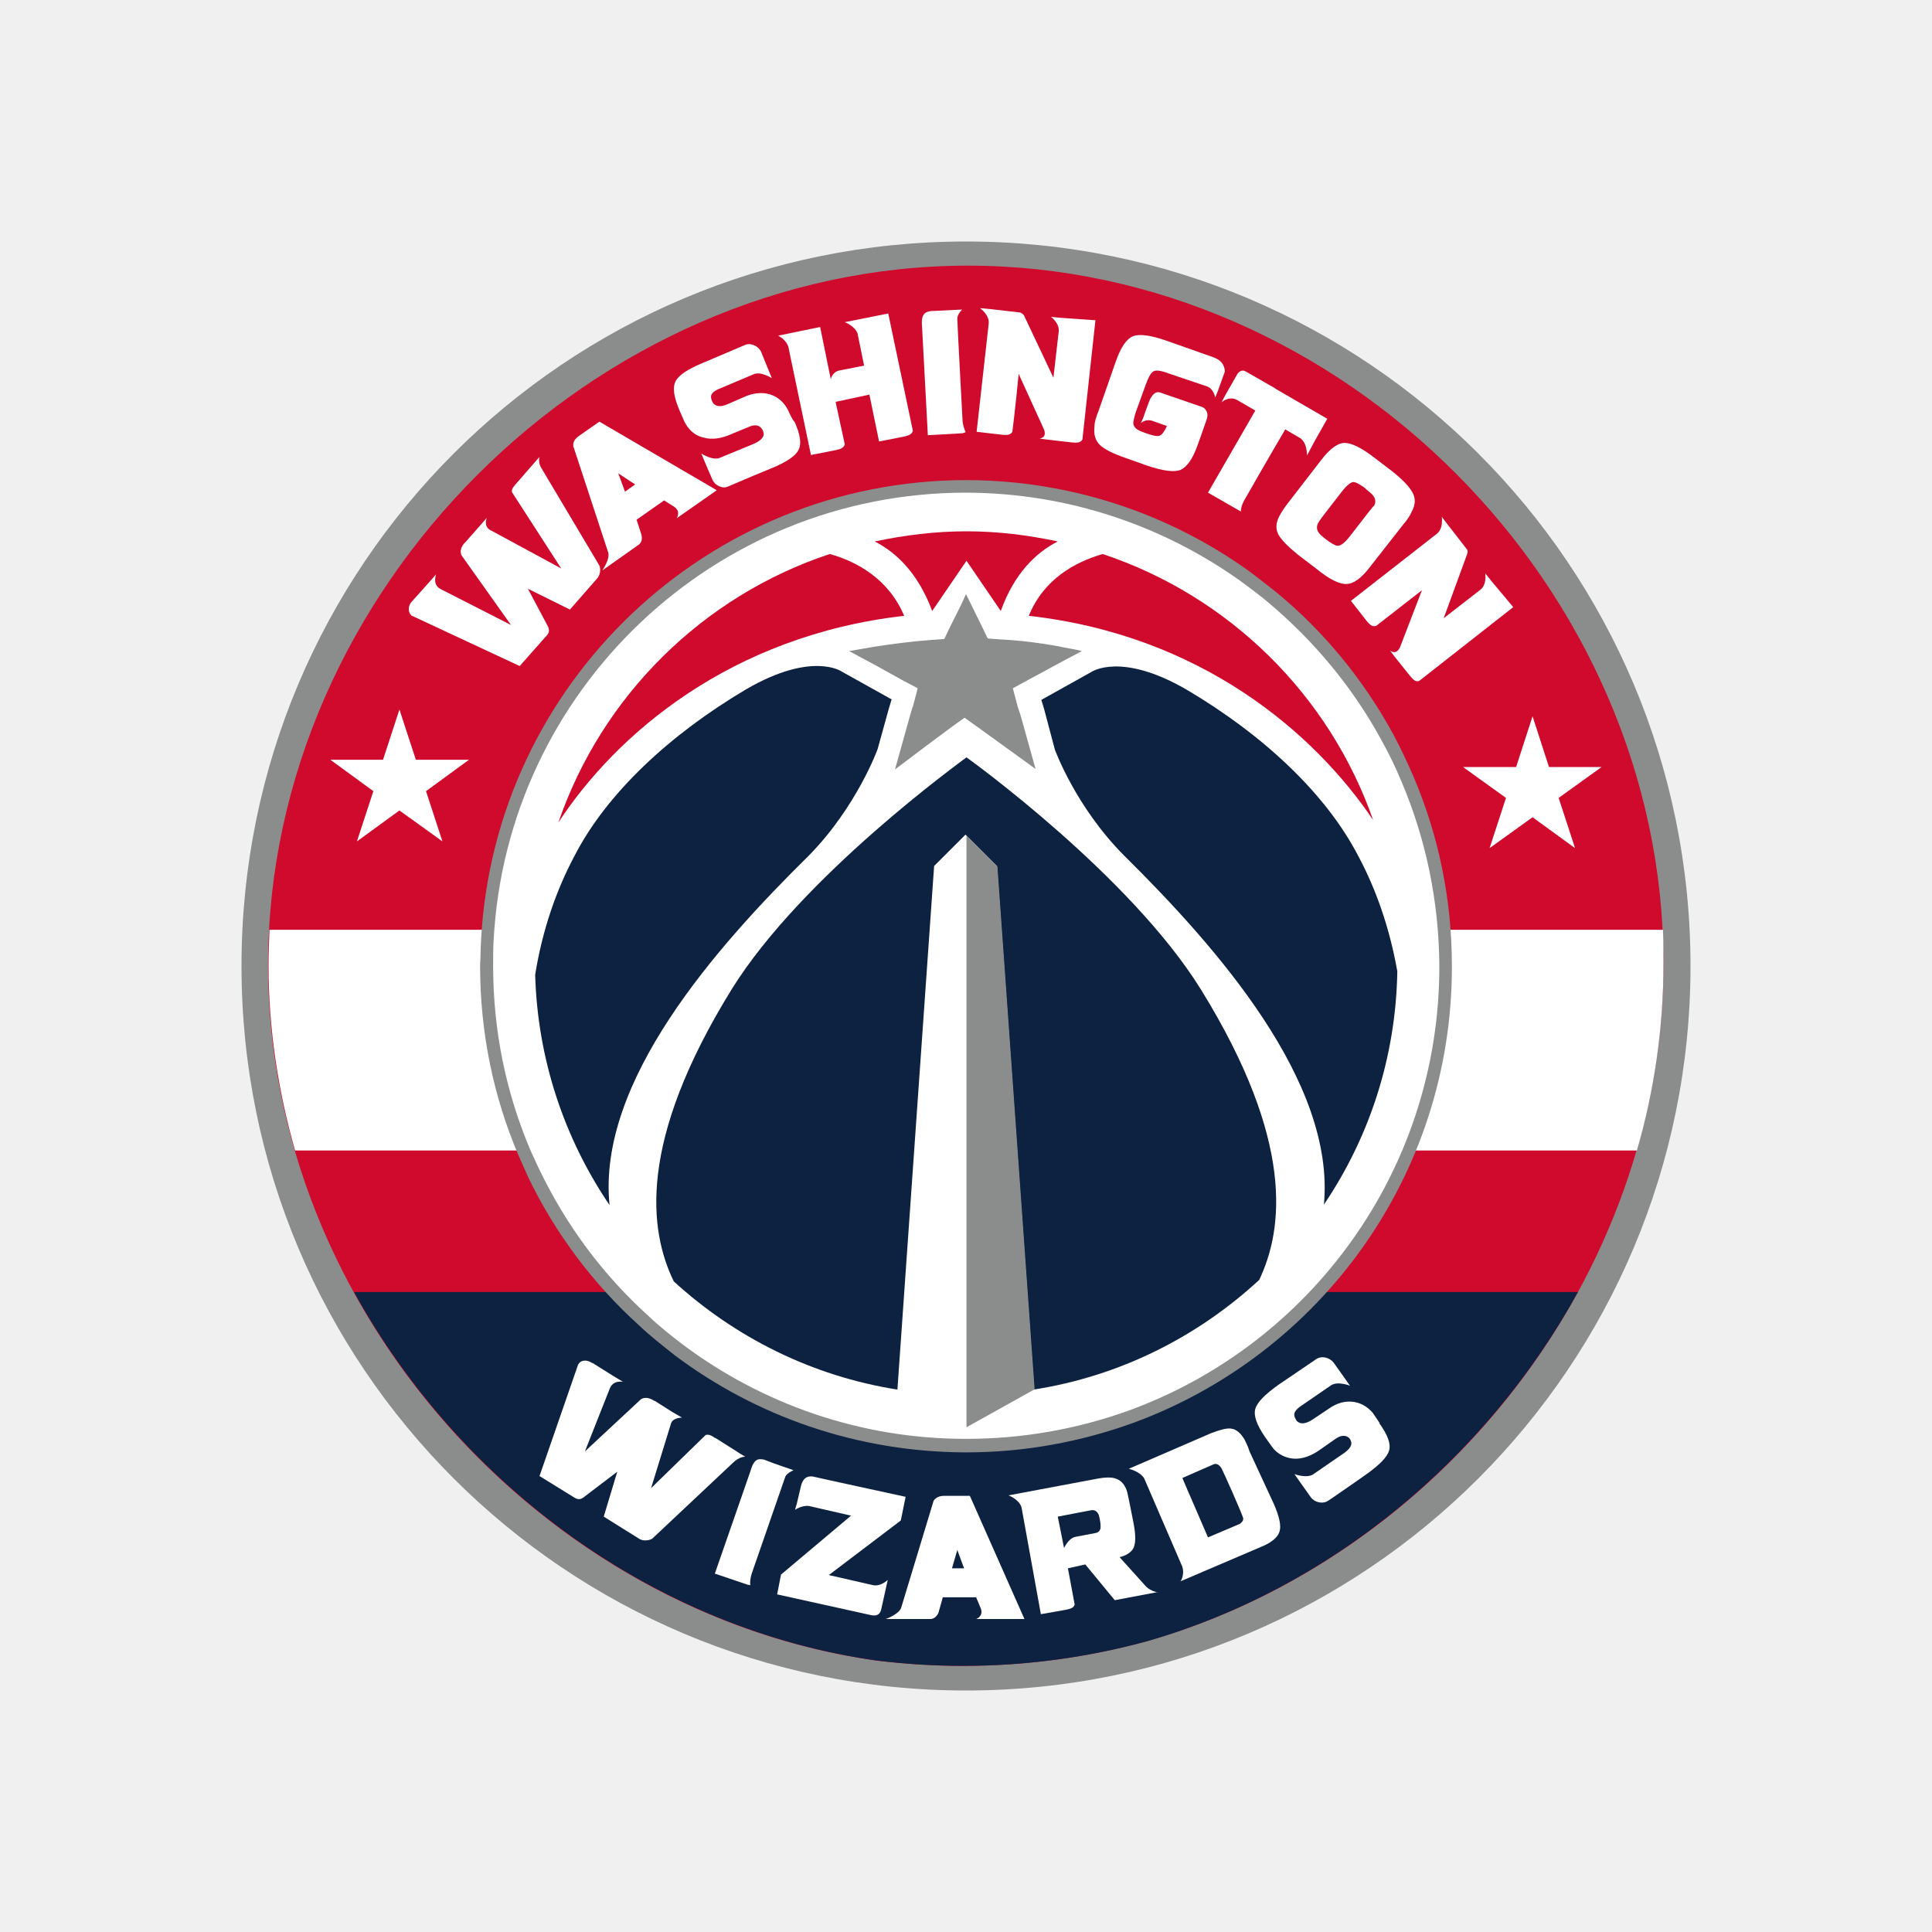
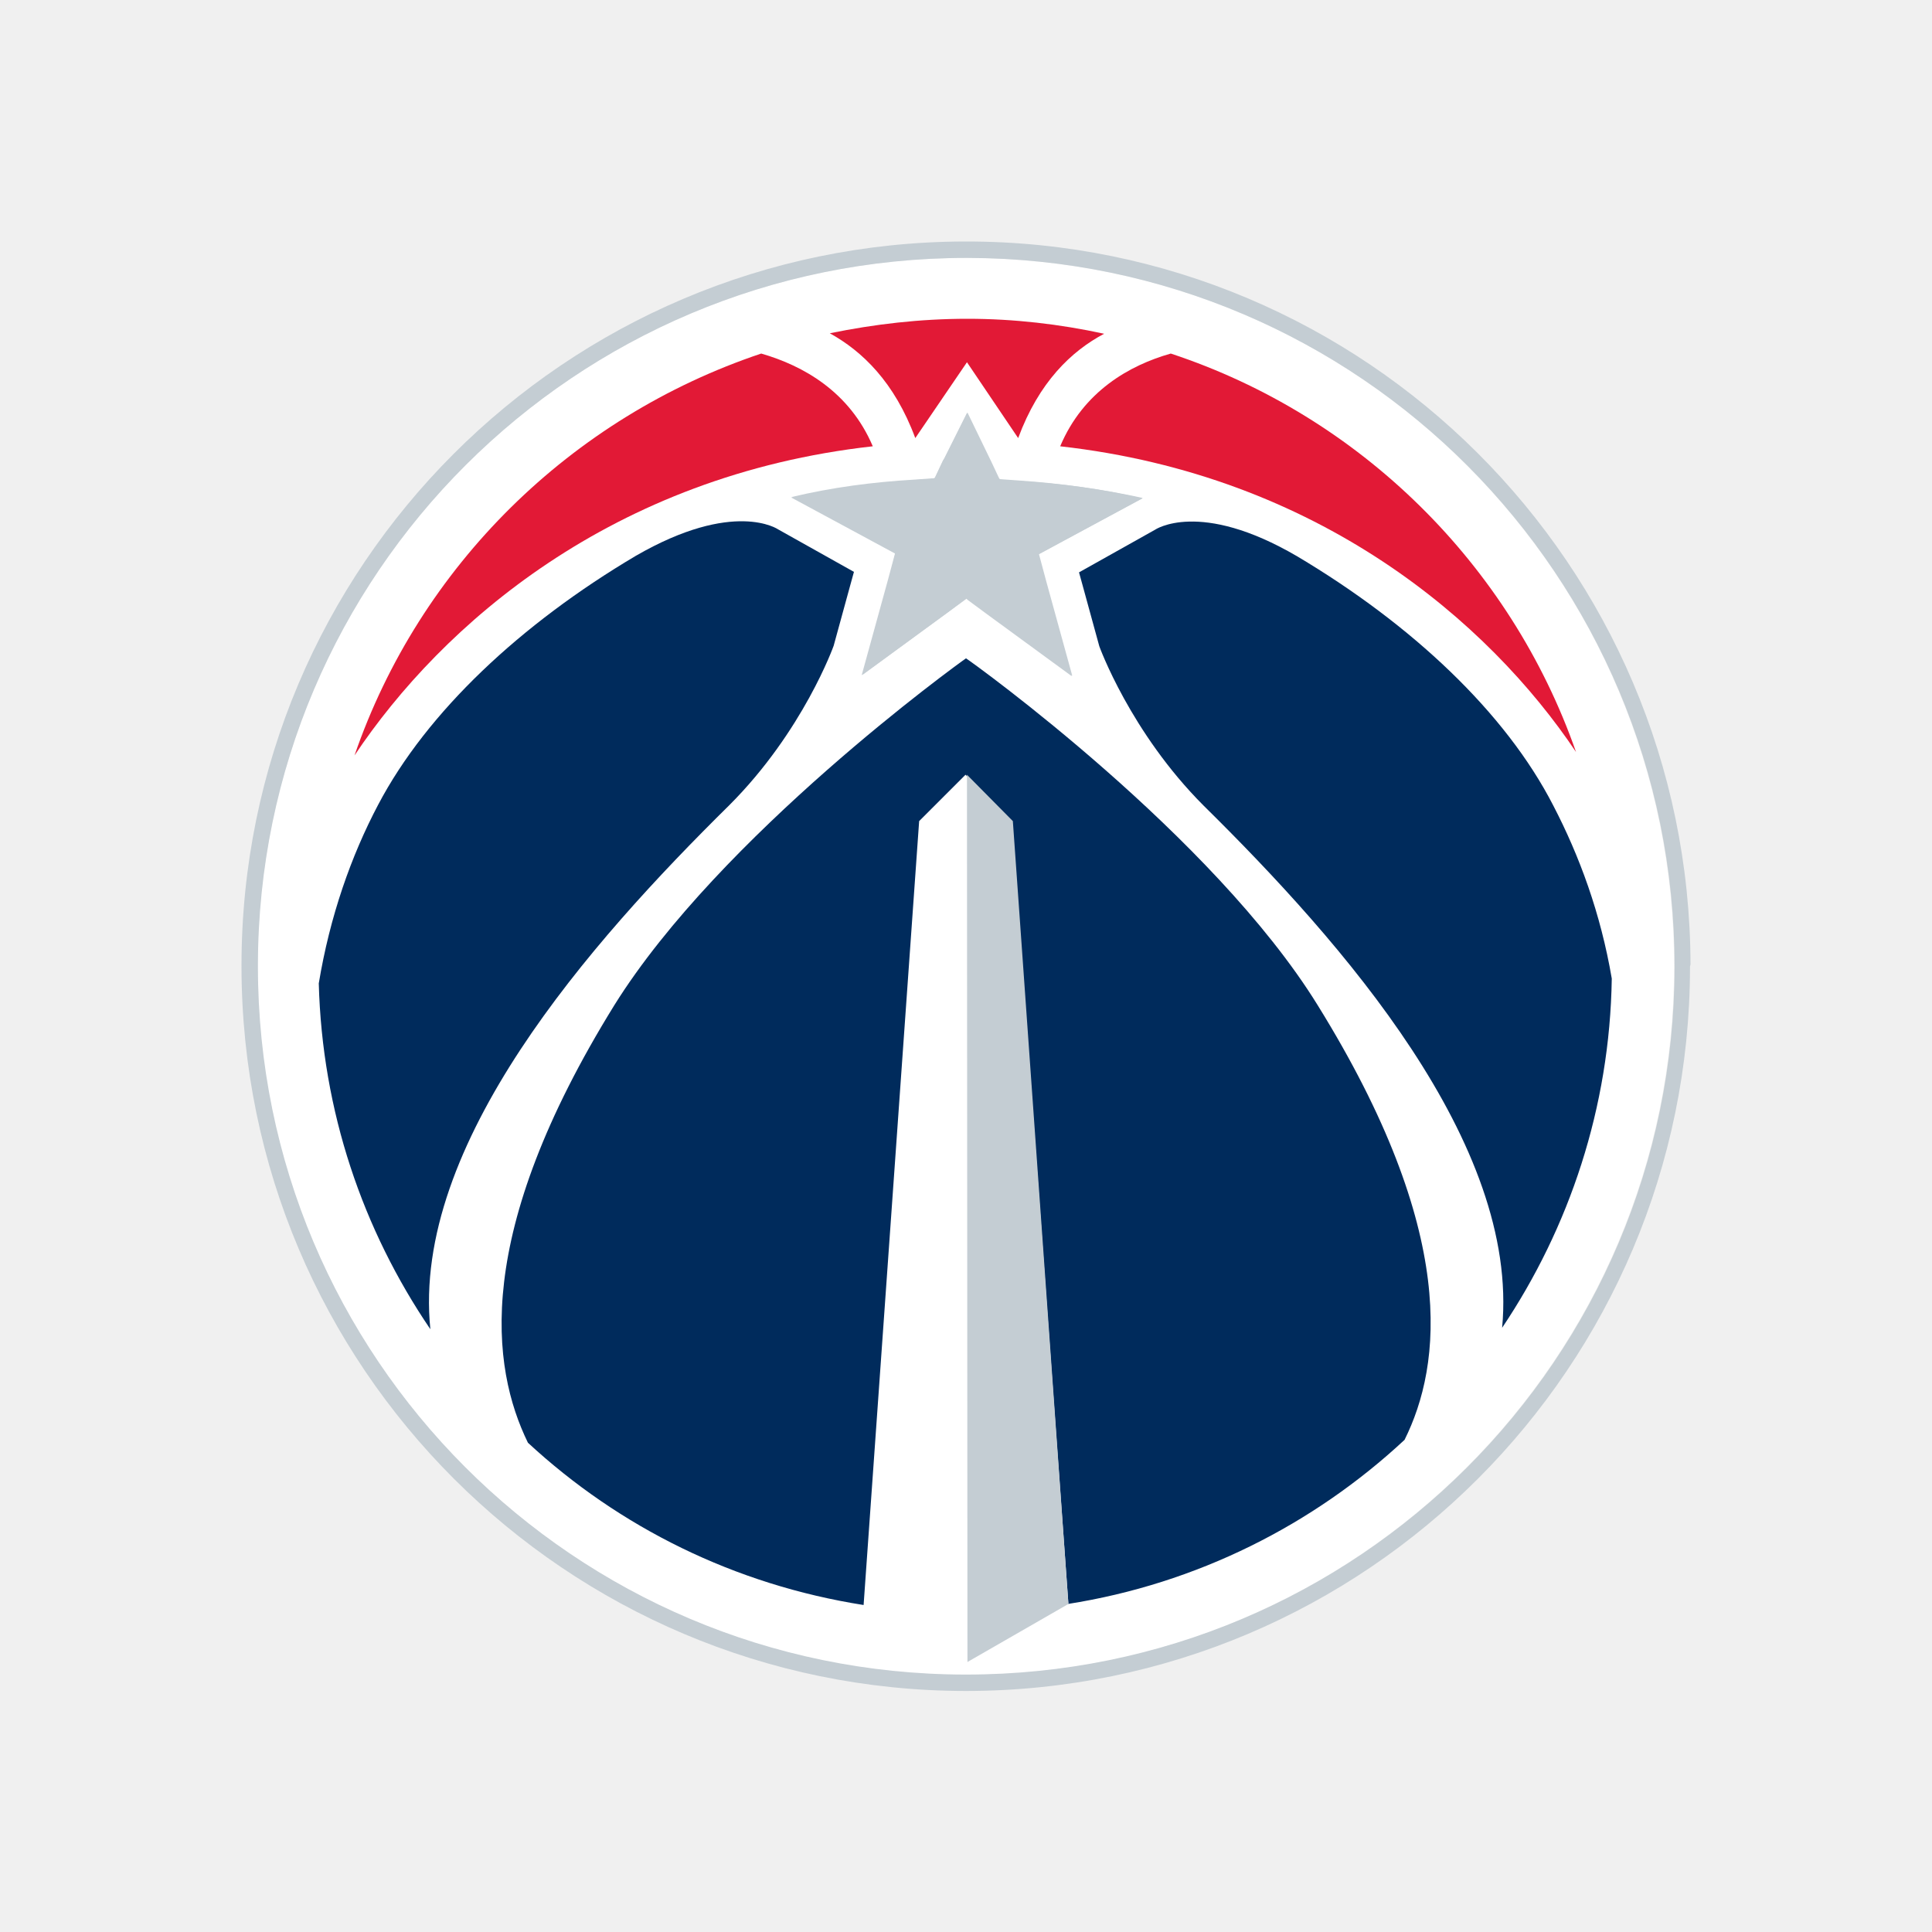
- <svg xmlns="http://www.w3.org/2000/svg" version="1.1" id="Layer_1" x="0px" y="0px" viewBox="0 0 400 400" style="enable-background:new 0 0 400 400;" xml:space="preserve">
+ <svg xmlns="http://www.w3.org/2000/svg" version="1.1" id="Layer_2_1_" x="0px" y="0px" viewBox="0 0 400 400" style="enable-background:new 0 0 400 400;" xml:space="preserve">
  <style type="text/css">
- 	.st0{fill:#8B8D8D;}
- 	.st1{fill:#CF0A2C;}
- 	.st2{fill:#FFFFFF;}
- 	.st3{fill:#0D2240;}
+ 	.st0{fill:#FFFFFF;}
+ 	.st1{fill:#C4CDD3;}
+ 	.st2{fill:#002B5C;}
+ 	.st3{fill:#E21936;}
</style>
-   <g>
-     <g>
-       <path class="st0" d="M200,50c-82.9,0-150,67.1-150,150s67.1,150,150,150s150-67.1,150-150S282.9,50,200,50" />
-     </g>
-     <g>
-       <path class="st1" d="M344.4,199.4c0-77.6-66.4-144.4-144-144.4S55.5,122.2,55.5,199.8c0,71.3,56.6,134.2,125.9,144    c5.8,0.7,11.8,1.1,17.8,1.1h0.1h0.1l0,0c13.1,0,25.9-1.8,38-5.1C298.1,322.5,344.4,264.3,344.4,199.4z" />
-     </g>
-     <g>
-       <path class="st2" d="M344.3,192.5H55.8c-0.1,2.4-0.2,5-0.2,7.4c0,13.1,2,26.1,5.5,38.3c33.9,0,243.3,0,277.8,0    c3.6-12.4,5.5-25.4,5.5-38.6C344.4,197.2,344.4,194.8,344.3,192.5z" />
-     </g>
-     <path class="st3" d="M181.5,343.8c5.8,0.7,11.8,1.1,17.8,1.1h0.1h0.1l0,0c13.1,0,25.9-1.8,38-5.1c37.9-10.9,70.2-37.8,89.2-72.3   H73.3C95.4,307.6,135.7,337.3,181.5,343.8z" />
-     <g>
-       <path class="st2" d="M199.3,87.3c0,0-1.1-20.3-1.1-21.3s1-1.9,1-1.9c-0.8,0-3.6,0.2-6.5,0.3c-0.8,0.2-2.1,0.2-1.8,3.2l1.2,22.5    l7.2-0.4l0.6-0.2C200,89.6,199.5,88.7,199.3,87.3" />
-       <path class="st2" d="M272.2,91.3l2.6-4.6l-10.7-6.2c0,0,0,0-0.1-0.1l-6.1-3.5c-0.8-0.5-1.5,0.2-1.7,0.5c-0.2,0.4-2.4,4.2-2.4,4.2    l0,0l-0.9,1.7c0,0,1.5-1.4,3.2-0.5l3.8,2.2l-9.8,17l6.8,3.9c0,0,0-1.1,0.7-2.3c0,0,5.3-9.3,8.5-14.7l2.9,1.7    c1.7,0.9,1.6,3.7,1.6,3.7L272.2,91.3z" />
-       <path class="st2" d="M251.3,74l-9.9-3.5c-3.2-1.1-5.5-1.4-6.8-0.9c-1.3,0.5-2.5,2.2-3.5,5l-3.7,10.6c-0.5,1.2-0.8,2.3-0.8,3.1    c-0.2,1.7,0.2,2.9,1.1,3.8s2.7,1.8,5.3,2.7l4.5,1.6c3.3,1.1,5.5,1.4,6.9,0.9c1.3-0.6,2.5-2.2,3.5-5c0,0,1.8-5,2-5.7    c0.4-1.4-0.6-2.3-1.2-2.4l-8.4-2.9c-1-0.4-1.6,0.4-2,1s-1.6,4.2-1.6,4.2l-0.5,1.1c0,0,0.9-0.9,2.3-0.5l3.1,1.1    c-0.5,1.1-1,1.8-1.5,2s-1.5,0-3.1-0.6c0,0-1.1-0.4-1.4-0.6c-0.8-0.5-1.1-1.1-0.9-1.9c0.1-0.5,0.2-1.1,0.5-1.9l2.1-5.8    c0.6-1.6,1.1-2.4,1.7-2.6c0.6-0.2,1.6,0,3.2,0.6l7.7,2.6c1.4,0.5,1.7,2.3,1.7,2.3l0.6-1.5l1.4-3.9C253.5,75.3,252.6,74.5,251.3,74    " />
-       <path class="st2" d="M174.9,66.7c0,0,2.2,0.8,2.7,2.5v0.1l1.3,6.4l-5.1,1c-1.5,0.3-1.8,1.8-1.8,1.8l-2.2-10.8l-8.7,1.8    c0,0,1.8,0.8,2.2,2.6v0.1l4.6,22l5.1-1c1-0.2,1.7-0.5,1.9-1.2l-1.9-8.8l7-1.5l2,9.7l5.1-1c1-0.2,1.7-0.5,1.9-1.2l-5.1-24.3    L174.9,66.7z" />
-       <path class="st2" d="M292.3,105.9c0.8-1.5,0.8-2.8,0.1-4c-0.6-1.1-1.9-2.5-4-4.2l-3.8-2.9c-2.7-2.1-4.8-3.1-6.2-3.1    s-3.1,1.2-4.9,3.6l-6.8,8.8c-0.8,1-1.4,2-1.8,2.7c-0.8,1.5-0.8,2.8-0.2,3.9c0.6,1.1,2,2.5,4.1,4.2l3.8,2.9    c2.7,2.2,4.8,3.2,6.2,3.1c1.4,0,3.1-1.2,4.9-3.6l6.9-8.8C291.4,107.6,292,106.6,292.3,105.9 M283.3,106.1l-3.8,4.9    c-1,1.3-1.9,2-2.5,2c-0.5,0-1.4-0.5-2.7-1.5l0.6,0.5c-0.9-0.8-1.5-1.2-1.7-1.5c-0.6-0.7-0.7-1.4-0.3-2.2c0.2-0.4,0.6-0.9,1.1-1.6    l3.8-4.9c1-1.3,1.9-2,2.4-2s1.6,0.6,2.9,1.6l-0.6-0.4c0.9,0.8,1.5,1.2,1.7,1.5c0.6,0.7,0.7,1.4,0.3,2.2    C284.3,104.8,283.9,105.4,283.3,106.1" />
-       <path class="st2" d="M163.1,84.8c-1.7-3.2-5.1-4.2-8.6-2.8l-3.9,1.7c-1.4,0.6-2.4,0.5-3-0.3l-0.2-0.4c-0.2-0.6-0.7-1.6,1.5-2.5    l7.1-3c1.5-0.7,3.8,0.8,3.8,0.8s-1.4-3.4-2.2-5.4c-0.5-1.2-2.1-2-3.3-1.5l-8.7,3.7c-3.2,1.3-5.1,2.6-5.7,3.8    c-0.7,1.3-0.4,3.3,0.8,6.1l1,2.3c0.2,0.4,0.4,0.7,0.6,1c0.8,1.1,1.9,2,3.4,2.3c1.7,0.5,3.7,0.2,5.9-0.8l3.4-1.4    c1.3-0.6,2.3-0.4,2.8,0.5c0.2,0.2,0.2,0.5,0.3,0.8c0,0,0.4,1.2-2.3,2.3l-6.8,2.8c-1.5,0.6-3.8-0.9-3.8-0.9s1.4,3.4,2.3,5.4    c0.5,1.2,2.1,2,3.3,1.4l0.7-0.3l4.7-2l3.4-1.4c3.2-1.3,5.1-2.6,5.7-3.8c0.7-1.3,0.4-3.2-0.8-5.9C164.3,87.4,163.3,85.3,163.1,84.8    " />
-       <path class="st2" d="M308.7,120.2l-1.2-1.5c0,0,0.4,2.3-1,3.4l0,0l-7.6,5.9l4.9-13.4c0.1-0.4,0.1-0.7-0.2-1    c-0.6-0.8-3.8-4.9-3.8-4.9l-1.3-1.7c0,0,0.4,2.4-1,3.5l-17.8,13.9l3.2,4.1c0.7,0.8,1.1,1.3,2,1.1c0,0,4.5-3.5,9.5-7.4l-4.5,11.7    c-0.8,1.9-2.1,0.8-2.1,0.8l0.9,1.2l0,0l3.2,4c0.7,0.8,1.1,1.3,1.9,1.1l19.5-15.3L308.7,120.2z" />
-       <path class="st2" d="M219.6,65.8l-2-0.2c0,0,1.8,1.3,1.6,3.1v-0.1l-1.1,9.6L212,65.3c-0.2-0.3-0.5-0.5-0.8-0.6    c-0.9-0.1-6.1-0.7-6.1-0.7l-2.2-0.2c0,0,2,1.4,1.8,3.2l-2.5,22.4l5.2,0.6c1,0.1,1.8,0.1,2.2-0.6c0,0,0.7-5.6,1.3-12l5.2,11.4    c0.8,1.9-0.9,2-0.9,2l1.5,0.2l0,0l5.2,0.6c1,0.1,1.8,0.1,2.2-0.6l2.7-24.7L219.6,65.8z" />
-       <path class="st2" d="M111.7,94.6l-0.8,0.9l-4,4.6c0,0,0,0-0.1,0.1c-0.6,0.7-0.9,1.1-0.8,1.7l10.2,15.8l-14.4-7.8    c-1.9-0.8-1-2.7-1-2.7l-1.4,1.6l-3,3.4c0,0,0,0-0.1,0.1c-0.8,0.8-1.1,1.7-0.8,2.6l10.3,14.5L91.3,122c-1.9-0.9-1-3.1-1-3.1    l-1.5,1.7l-3.4,3.8c0,0,0,0-0.1,0.1c-0.8,0.8-0.9,2.2-0.2,2.8c0.1,0.1,0,0.1,0,0.1l22.5,10.5l5.3-6c0.8-0.8,0.9-1.2,0.6-2.1    l-4.2-7.9l8.7,4.3l5.6-6.4c0.7-0.8,0.8-1.9,0.5-2.7l-11.9-20C111.3,95.8,111.7,94.6,111.7,94.6" />
-       <path class="st2" d="M124.1,87.3l-4.3,3c-0.8,0.6-1.2,1.2-1.1,2.1l7.2,21.9c0.5,1.4-1.2,3.8-1.2,3.8l7.5-5.3    c0.7-0.5,0.8-1.3,0.6-2.1l-1-3.1l5.7-4l2.2,1.4c1.3,1,0.4,2.3,0.4,2.3l8.3-5.8L124.1,87.3z M129.4,101.8L128,98l3.5,2.3    L129.4,101.8z" />
-       <polygon class="st2" points="82.7,146.9 86.1,157.3 97.1,157.3 88.2,163.8 91.6,174.2 82.7,167.8 73.9,174.2 77.3,163.8     68.4,157.3 79.3,157.3   " />
-       <polygon class="st2" points="317.3,148.3 313.9,158.8 302.9,158.8 311.8,165.2 308.4,175.6 317.3,169.2 326.1,175.6 322.7,165.2     331.6,158.8 320.7,158.8   " />
-     </g>
-     <g>
-       <path class="st2" d="M200.8,309.7h-5.3c-1,0-1.7,0.3-2.2,1l-6.7,22.1c-0.4,1.4-3.2,2.4-3.2,2.4h9.2c0.8,0,1.4-0.6,1.7-1.3l0.9-3.2    h6.9l1,2.4c0.5,1.6-1,2.1-1,2.1h10L200.8,309.7z M197.1,324.7l1.1-3.8l1.4,3.8H197.1z" />
-       <path class="st2" d="M237.3,328.5l-5.5-6.1c1.3-0.3,2.3-1,2.7-1.6c0.7-1,0.7-3,0.1-5.9c0,0-1-5.1-1.2-5.9    c-0.4-1.5-1.2-2.4-2.2-2.8c-0.9-0.4-2.3-0.4-4.3,0l-18.1,3.4c0,0,2.2,0.8,2.7,2.5l4,22.1l5.1-0.9c1-0.2,1.7-0.4,1.9-1.1l-1.4-7.5    l3.6-0.8l6.1,7.4l9-1.7C239.8,329.8,238.2,329.4,237.3,328.5 M227.5,313.7c0.2,0.6,0.5,2.3,0.3,2.9c-0.2,0.5-0.5,0.7-1,0.8    l-4.2,0.8c-0.9,0.2-1.7,1.1-2.3,2.3L219,314l6.8-1.3C226.6,312.5,227.2,312.9,227.5,313.7" />
-       <path class="st2" d="M257.7,298.1c-0.8-1.4-1.8-2.2-2.7-2.3c-0.9-0.2-2.3,0.2-4.2,0.9l-17.1,7.4c0,0,2.3,0.5,3.2,2l7.9,18.3    c0.4,1.3-0.1,2.7-0.4,3l16.6-7.1c2.3-0.9,3.6-2.1,3.9-3.2c0.4-1.1,0-3.1-1.2-5.8l-5-10.8C258.3,299.2,258,298.8,257.7,298.1     M252.9,304c0.3,0.5,4.5,9.9,4.5,10.4s-0.3,0.8-0.7,1.1l-6.6,2.8l-3.8-8.8c-0.3-0.6-0.8-1.9-1.5-3.5l6.4-2.8    C251.8,302.9,252.4,303.2,252.9,304" />
-       <path class="st2" d="M186.5,314.8l1-4.9c0,0-18.9-4.1-19.2-4.2c-1.6-0.2-2.2,0.8-2.5,2.1l-0.8,3.4l0,0l-0.4,1.4c0,0,1.4-1,2.9-0.8    l8.7,2L161.7,326l-0.8,4.1l19,4.2c1.2,0.3,2.1,0.3,2.5-0.9l1.4-6.3c0,0-1.4,1.4-3,1.1l-9.2-2.1L186.5,314.8z" />
-       <path class="st2" d="M155.6,325.9c0,0,6.7-19.3,7-20.2c0.4-0.8,1.7-1.3,1.7-1.3c-0.7-0.3-3.4-1.1-6.1-2.2c-0.8-0.1-2-0.6-2.8,2.3    l-7.4,21.3l6.8,2.3l0.6,0.1C155.3,328.3,155.2,327.3,155.6,325.9" />
-       <path class="st2" d="M154.3,301.6l-1-0.6l-5.2-3.3h-0.1c-0.7-0.5-1.3-0.8-1.9-0.6l-11.3,11l4.1-13.3c0.3-1.3,2.3-1.3,2.3-1.3    l-1.9-1.1l-3.8-2.4h-0.1c-0.9-0.6-1.9-0.8-2.7-0.3l-11.6,10.8l5.1-12.9c0.7-2,2.8-1.5,2.8-1.5l-2-1.2l-4.3-2.7h-0.1    c-1-0.7-2.3-0.7-2.8,0.2c-0.1,0.1-0.1,0.1-0.1,0.1l-8,23.1l6.8,4.2c0.9,0.6,1.4,0.8,2.2,0.3l7.1-5.4l-2.8,9.3l7.2,4.5    c0.8,0.6,2,0.5,2.8,0.1l16.7-15.7C153.1,301.5,154.3,301.6,154.3,301.6" />
-       <path class="st2" d="M284.2,292.5c-2.3-2.7-5.9-3.1-9-0.9l-3.6,2.4c-1.3,0.8-2.3,0.9-3,0.3c0,0-0.3-0.3-0.3-0.4    c-0.3-0.6-0.9-1.4,0.9-2.7l6.4-4.4c1.4-0.9,3.9,0.1,3.9,0.1s-2.1-3-3.4-4.8c-0.8-1-2.4-1.5-3.6-0.7l-7.8,5.3c-2.8,2-4.4,3.6-4.8,5    s0.3,3.3,2,5.8l1.5,2.1c0.2,0.3,0.5,0.6,0.7,0.8c1,0.9,2.3,1.5,3.8,1.6c1.8,0.1,3.7-0.6,5.6-2l3-2.1c1.1-0.8,2.2-0.8,2.8-0.2    c0.2,0.2,0.3,0.4,0.4,0.7c0,0,0.7,1.1-1.8,2.7l-6.1,4.2c-1.4,0.8-3.8-0.1-3.8-0.1s2.1,3,3.4,4.8c0.7,1,2.4,1.5,3.6,0.7l0.6-0.4    l4.2-2.9l3-2.1c2.8-2,4.4-3.6,4.8-5s-0.3-3.2-2-5.6C285.9,294.9,284.6,293.1,284.2,292.5" />
-     </g>
-     <path class="st0" d="M288.5,152.1c-6.2-11.4-14.5-21.5-24.4-29.6c-1.9-1.5-3.8-3-5.7-4.4c-16.4-11.7-36.5-18.6-58.1-18.7h-0.2   c-53.7,0-97.7,42.2-100.5,95.2c-0.1,1.7-0.1,3.5-0.2,5.2v0.2c0,13.9,2.8,27.1,7.9,39.1c0.7,1.5,1.3,3,2,4.5   c5.6,11.7,13.5,22.2,23,30.8c2.3,2.2,4.9,4.2,7.4,6.2c16.8,12.6,37.6,20,60.1,20.1h0.1h0.1l0,0c12.2,0,23.8-2.2,34.6-6.1   c38.5-14.1,66-51,66-94.4v-0.1l0,0V200c0-13.9-2.8-27.1-7.9-39.1C291.4,157.9,290,154.9,288.5,152.1" />
-     <path class="st2" d="M290.2,161.9c-1.2-2.9-2.6-5.8-4.1-8.5c-6-11.1-14.2-20.9-23.8-28.9c-1.8-1.5-3.7-2.9-5.6-4.3   c-15.9-11.3-35.4-18.1-56.5-18.2h-0.2c-52.3,0-95.1,41.1-97.8,92.7c-0.1,1.7-0.1,3.4-0.1,5.1v0.2c0,13.5,2.7,26.3,7.7,38.1   c0.7,1.5,1.3,2.9,2,4.3c5.5,11.4,13.1,21.6,22.4,30c2.3,2.2,4.7,4.1,7.2,6c16.3,12.2,36.6,19.5,58.5,19.5h0.1h0.1l0,0   c11.8,0,23.2-2.1,33.7-5.9c37.5-13.7,64.2-49.7,64.2-91.9V200l0,0v-0.1C297.9,186.5,295.2,173.7,290.2,161.9z" />
-     <path class="st3" d="M181.7,155.1l2.3-8.3l0.6-2l-10.4-5.8c0,0-6.1-4.2-19.7,3.7c-15.9,9.4-28.9,21.6-35.5,34.4   c-3.8,7.1-6.7,15.4-8.2,24.7c0.5,17.6,6.1,34,15.4,47.7c-2.6-25.5,21.9-53.3,41.3-72.4C177.4,167,181.7,155.1,181.7,155.1" />
-     <path class="st3" d="M245.7,142.8c-13.6-7.9-19.7-3.7-19.7-3.7l-10.4,5.8l0.6,2l2.2,8.3c0,0,4.3,11.9,14.4,22   c19.2,19,43.7,46.8,41.3,72.2c9.4-13.9,14.9-30.5,15.2-48.3c-1.6-9-4.4-17-8.1-23.9C274.5,164.3,261.6,152.2,245.7,142.8" />
-     <path class="st1" d="M213,127.5c35.7,4,59.2,24.3,71.3,42.3c-9.1-26-29.9-46.4-56-55.1C222.5,116.4,216.1,119.9,213,127.5" />
-     <path class="st1" d="M187.2,127.5c-3.2-7.6-9.7-11.2-15.4-12.8c-26.3,8.7-47.2,29.4-56.2,55.6C127.5,152.1,151.2,131.6,187.2,127.5   " />
-     <path class="st1" d="M193,126.5l7.1-10.4l7.1,10.4c2.8-7.8,7.3-12.1,11.8-14.4c-6.1-1.3-12.4-2.1-18.9-2.1s-12.8,0.8-19,2.1   C185.6,114.4,190.1,118.7,193,126.5" />
-     <path class="st3" d="M200.1,156.8c-1,0.8-34,24.5-48.6,48c-19.6,31.7-17.1,50-12,60.5c12.7,11.6,28.6,19.6,46.3,22.4l7.6-108.4   l6.4-6.4l0.1-0.1l0,0l0,0l0.1,0.1l6.4,6.4l7.7,108.3l-0.1,0.1c17.9-2.8,33.9-10.9,46.7-22.7c5-10.5,7.4-28.7-12.1-60.2   C234,181.3,201.1,157.5,200.1,156.8" />
-     <polygon class="st0" points="206.5,179.4 200.1,173 200.1,295.5 214.1,287.7 214.1,287.7 214.2,287.6  " />
-     <path class="st0" d="M219.1,133.8c-3.8-0.7-7.8-1.2-11.7-1.4l-2.8-0.2l-0.1-0.1l-0.1-0.1l-1.1-2.3l-0.1-0.2l0,0L200,123l-1,2.2   l-2.1,4.2l0,0l-0.1,0.2l-0.1,0.2l-1.1,2.3l-0.1,0.2l0,0l-2.8,0.2c-3.9,0.3-7.9,0.8-11.7,1.4c-1.7,0.3-3.5,0.6-5.2,0.9l0,0l0,0   l5.4,2.9l5.4,3l1.7,0.9l1.7,0.9l-1,3.8l-0.1,0.2l-0.5,1.7l-3.1,11.1l0,0l0,0l6.9-5.2l4.7-3.5l1.4-1l1.4-1l0,0v-0.1l0,0l0,0v0.1l0,0   l1.4,1l1.4,1l11.9,8.6l-3.1-11.1l-0.3-0.9l-0.3-0.9l-1-3.8l1.1-0.6l2.2-1.2l7.4-4l3.6-1.9l0,0l0,0   C222.6,134.4,220.8,134.2,219.1,133.8" />
+   <g id="Layer_2_2_">
+     <path class="st0" d="M200.3,53.4h-0.3c-80.9,0-146.4,65.5-146.7,146.4v0.3c0,80.9,65.5,146.5,146.4,146.7h0.1h0.1l0,0   c80.9,0,146.5-65.5,146.7-146.4v-0.1v-0.1C346.7,119.2,281.2,53.5,200.3,53.4" />
+     <path class="st1" d="M350,199.6C349.8,117,282.7,50,200.1,50h-0.1h-0.3C117,50.2,50,117.3,50,199.9v0.2v0.1   C50.1,283,117.2,350,199.9,350.1l0,0l0,0h0.1h0.1c82.8-0.1,149.7-67.2,149.8-149.8c0-0.1,0-0.1,0-0.2S350,199.8,350,199.6    M346.7,200.2L346.7,200.2c-0.1,81-65.6,146.5-146.7,146.5l0,0h-0.1h-0.1C118.9,346.6,53.4,281,53.4,200.1v-0.3   c0.1-80.9,65.8-146.4,146.7-146.4h0.3c80.9,0.2,146.3,65.8,146.3,146.7L346.7,200.2L346.7,200.2z" />
+     <path class="st2" d="M151,166.7c15.3-15.3,21.6-33,21.6-33l3.4-12.4l0.8-2.9l-15.7-8.8c0,0-9.1-6.3-29.5,5.5   c-23.8,14.1-43.2,32.3-53.3,51.5c-5.6,10.6-10,23.1-12.3,37c0.7,26.5,9.1,51,23.1,71.6C85.2,237,122.1,195.2,151,166.7" />
+     <path class="st2" d="M268.6,115.2c-20.3-11.9-29.5-5.5-29.5-5.5l-15.7,8.8l0.8,2.9l3.4,12.4c0,0,6.4,17.8,21.6,33   c28.8,28.4,65.4,70,61.8,108.1c13.9-20.7,22.3-45.6,22.7-72.3c-2.3-13.5-6.7-25.4-12.1-35.8C311.7,147.5,292.3,129.3,268.6,115.2" />
+     <path class="st3" d="M219.5,92.4c53.5,6,88.7,36.3,106.8,63.3c-13.6-38.9-44.8-69.6-83.9-82.5C233.9,75.6,224.3,81,219.5,92.4" />
+     <path class="st3" d="M180.7,92.4c-4.8-11.3-14.4-16.7-23.1-19.2c-39.4,13.2-70.7,44-84.2,83.2C91.5,129.3,126.8,98.4,180.7,92.4" />
+     <path class="st3" d="M189.5,90.7L200.2,75l10.6,15.7c4.3-11.6,11-18,17.8-21.6c-9.2-2-18.7-3.1-28.3-3.1c-9.8,0-19.2,1.1-28.5,3   C178.5,72.7,185.2,79.1,189.5,90.7" />
+     <path class="st2" d="M272.8,208.1c-21.7-35.1-71.1-70.7-72.8-71.8c-1.6,1.1-50.9,36.7-72.8,71.8c-29.4,47.5-25.5,75-17.9,90.6   c18.9,17.5,42.8,29.4,69.5,33.6l11.5-162.3l9.5-9.5l0.1-0.1l0,0l0,0l0.1,0.1l9.5,9.5L221.2,332l-0.2,0.1   c26.8-4.2,50.9-16.4,69.8-34C298.5,282.6,302,255.2,272.8,208.1" />
+     <polygon class="st1" points="209.7,170 200.2,160.4 200.3,344.1 221,332.2 221.2,332.1  " />
+     <path class="st1" d="M200.1,123.9l-4.2,3.1l-17.5,12.8l4.6-16.7l0.8-2.9l1.5-5.6l-5-2.7l-16.5-8.9c8.2-1.8,16.7-3,25.4-3.6l4.2-0.3   l0.2-0.3l1.6-3.4l0.3-0.5l0,0l4.7-9.4l4.8,9.9l0,0l0.1,0.2l1.6,3.4l0.2,0.3l4.2,0.3c8.6,0.5,17,1.6,25.4,3.6l-16.5,8.9l-5,2.7   l1.5,5.6l0.8,2.9l4.6,16.7l-17.5-12.8l-4.2-3.1v-0.1H200.1L200.1,123.9L200.1,123.9z" />
+     <path class="st1" d="M200.3,123.9L200.3,123.9l4.2,3.2l17.5,12.8l-4.6-16.7l-0.8-2.9l-1.5-5.6l5-2.7l16.5-8.9   c-8.2-1.8-16.7-3-25.4-3.6l-4.2-0.3l-0.2-0.3l-1.6-3.4l-0.1-0.2l-4.8-9.9l-4.7,9.4l0,0l-0.3,0.5l-1.6,3.4l-0.2,0.3l-4.2,0.3   c-8.6,0.5-17,1.6-25.4,3.6l16.5,8.9l5,2.7l-1.4,5.6l-0.8,2.9l-4.6,16.7l17.5-12.8l4.2-3.1v-0.1L200.3,123.9L200.3,123.9   L200.3,123.9z" />
  </g>
</svg>
